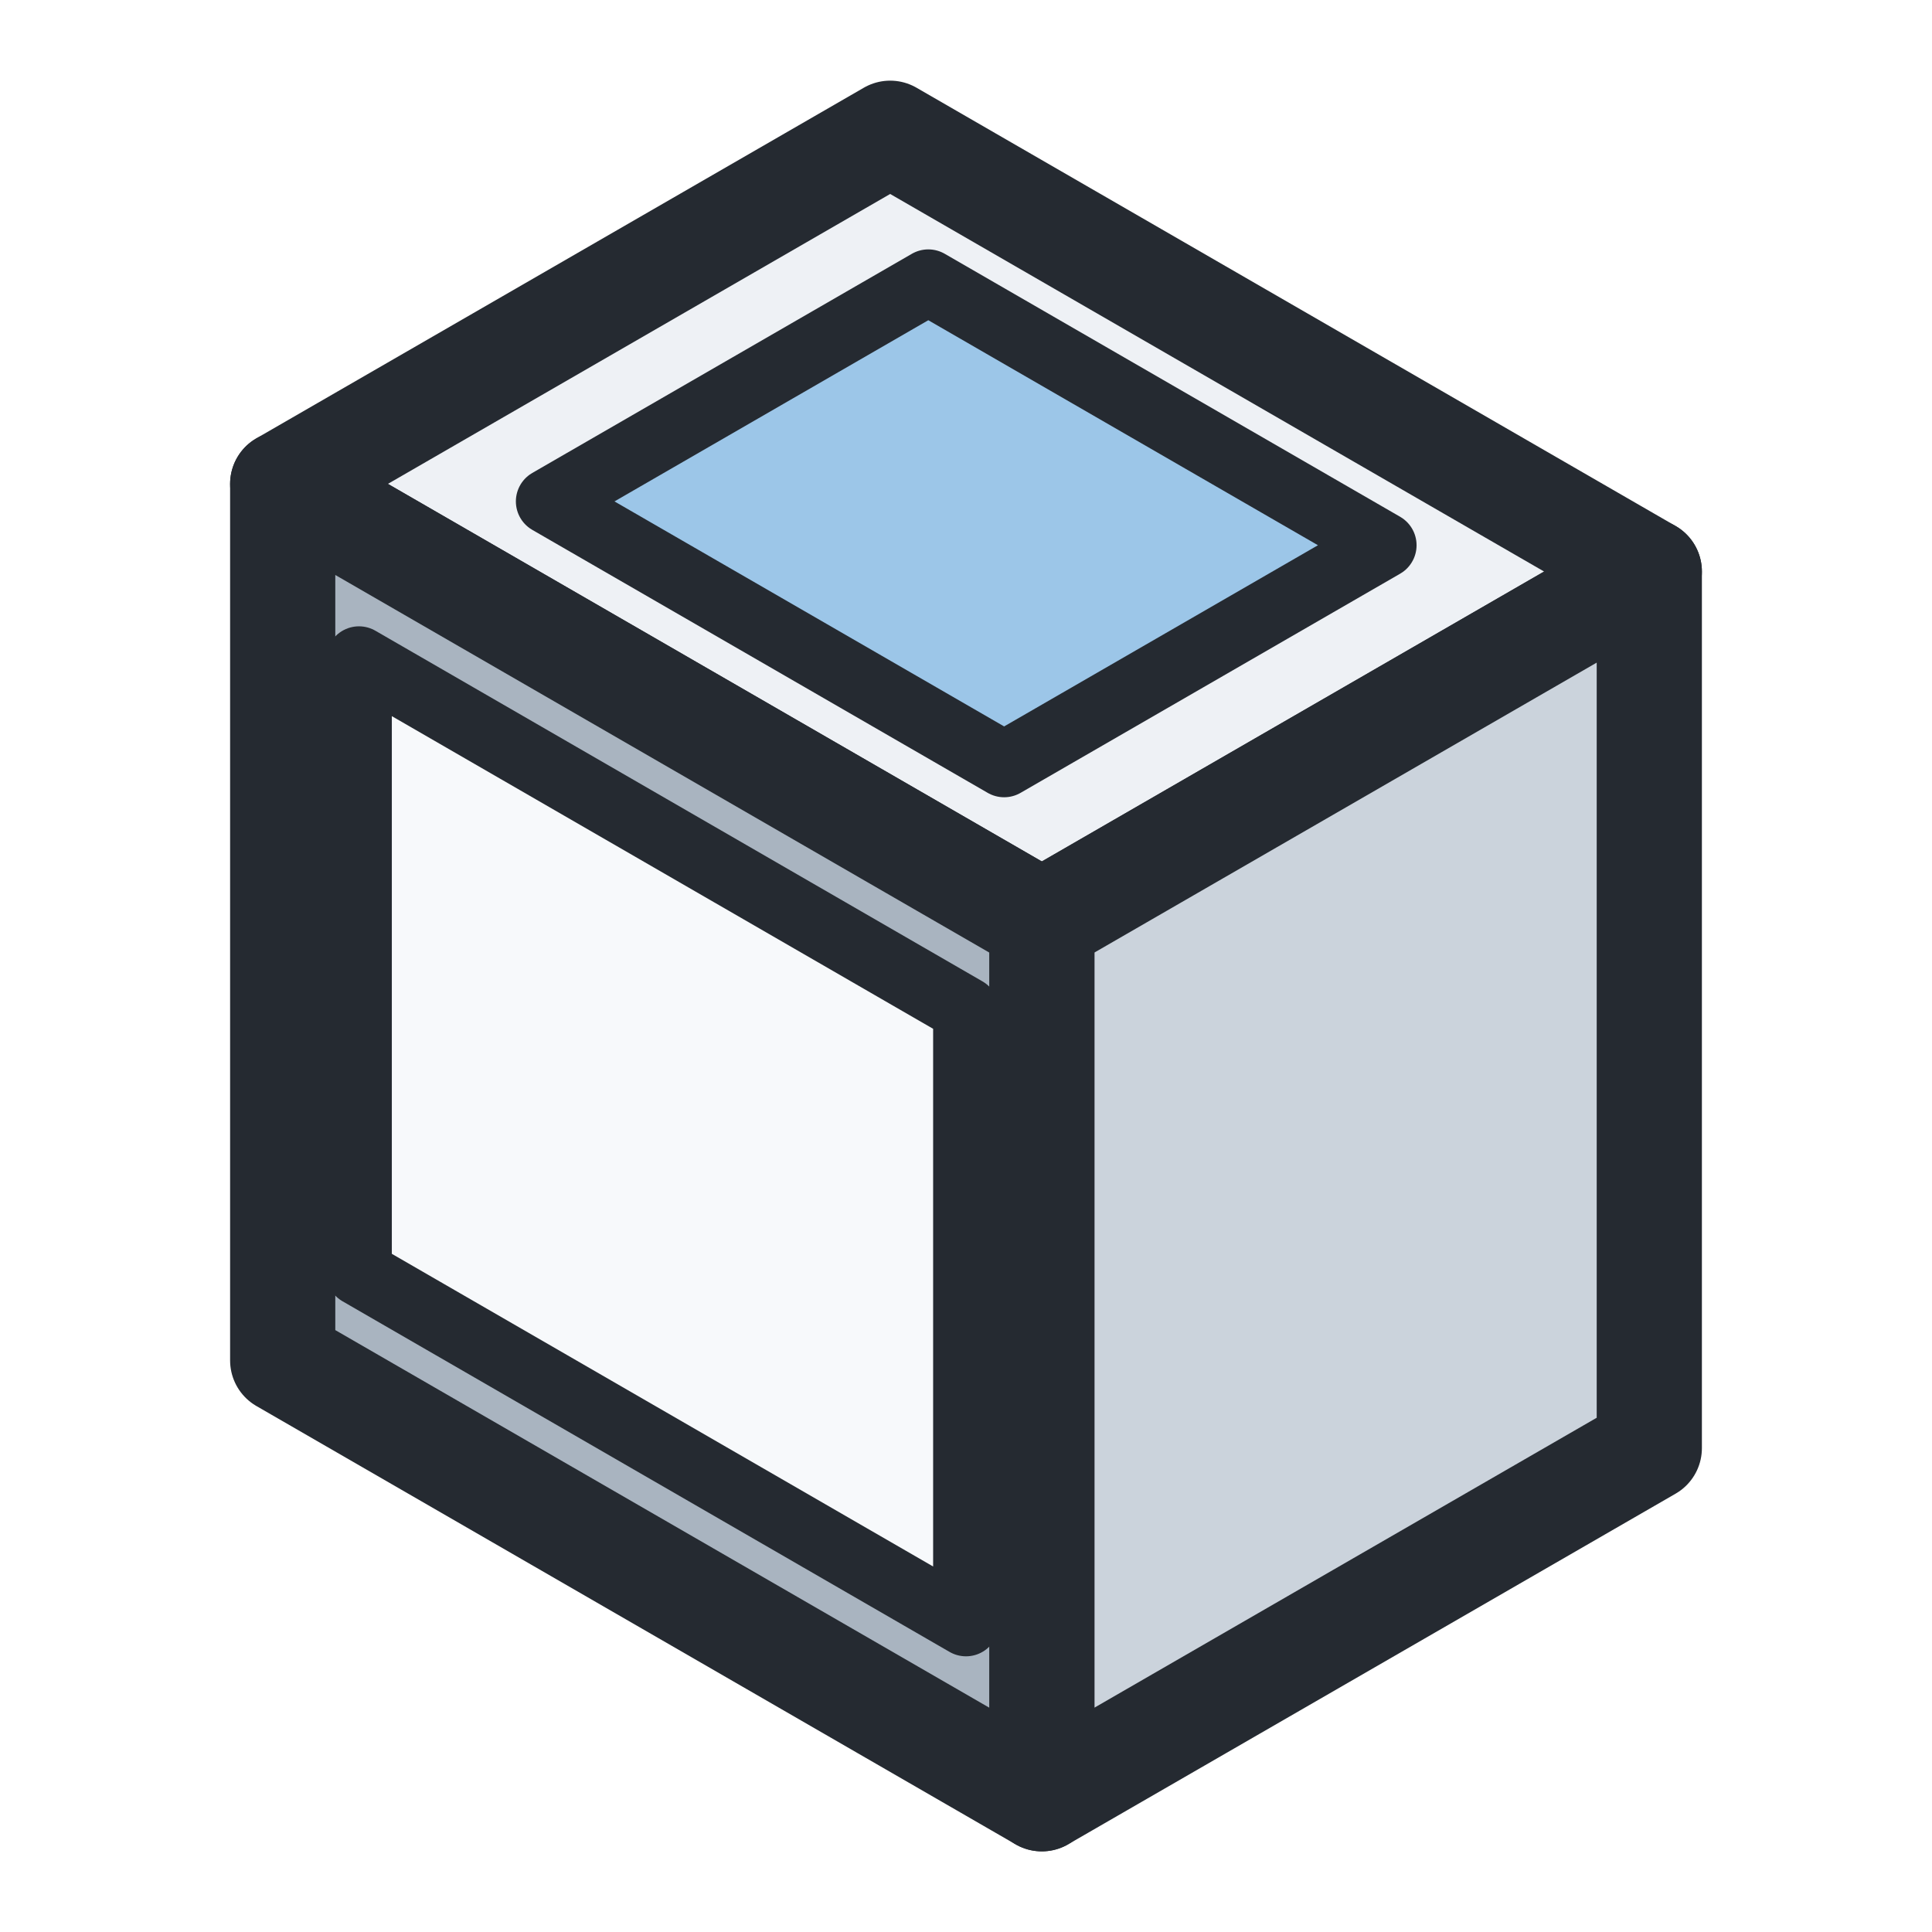
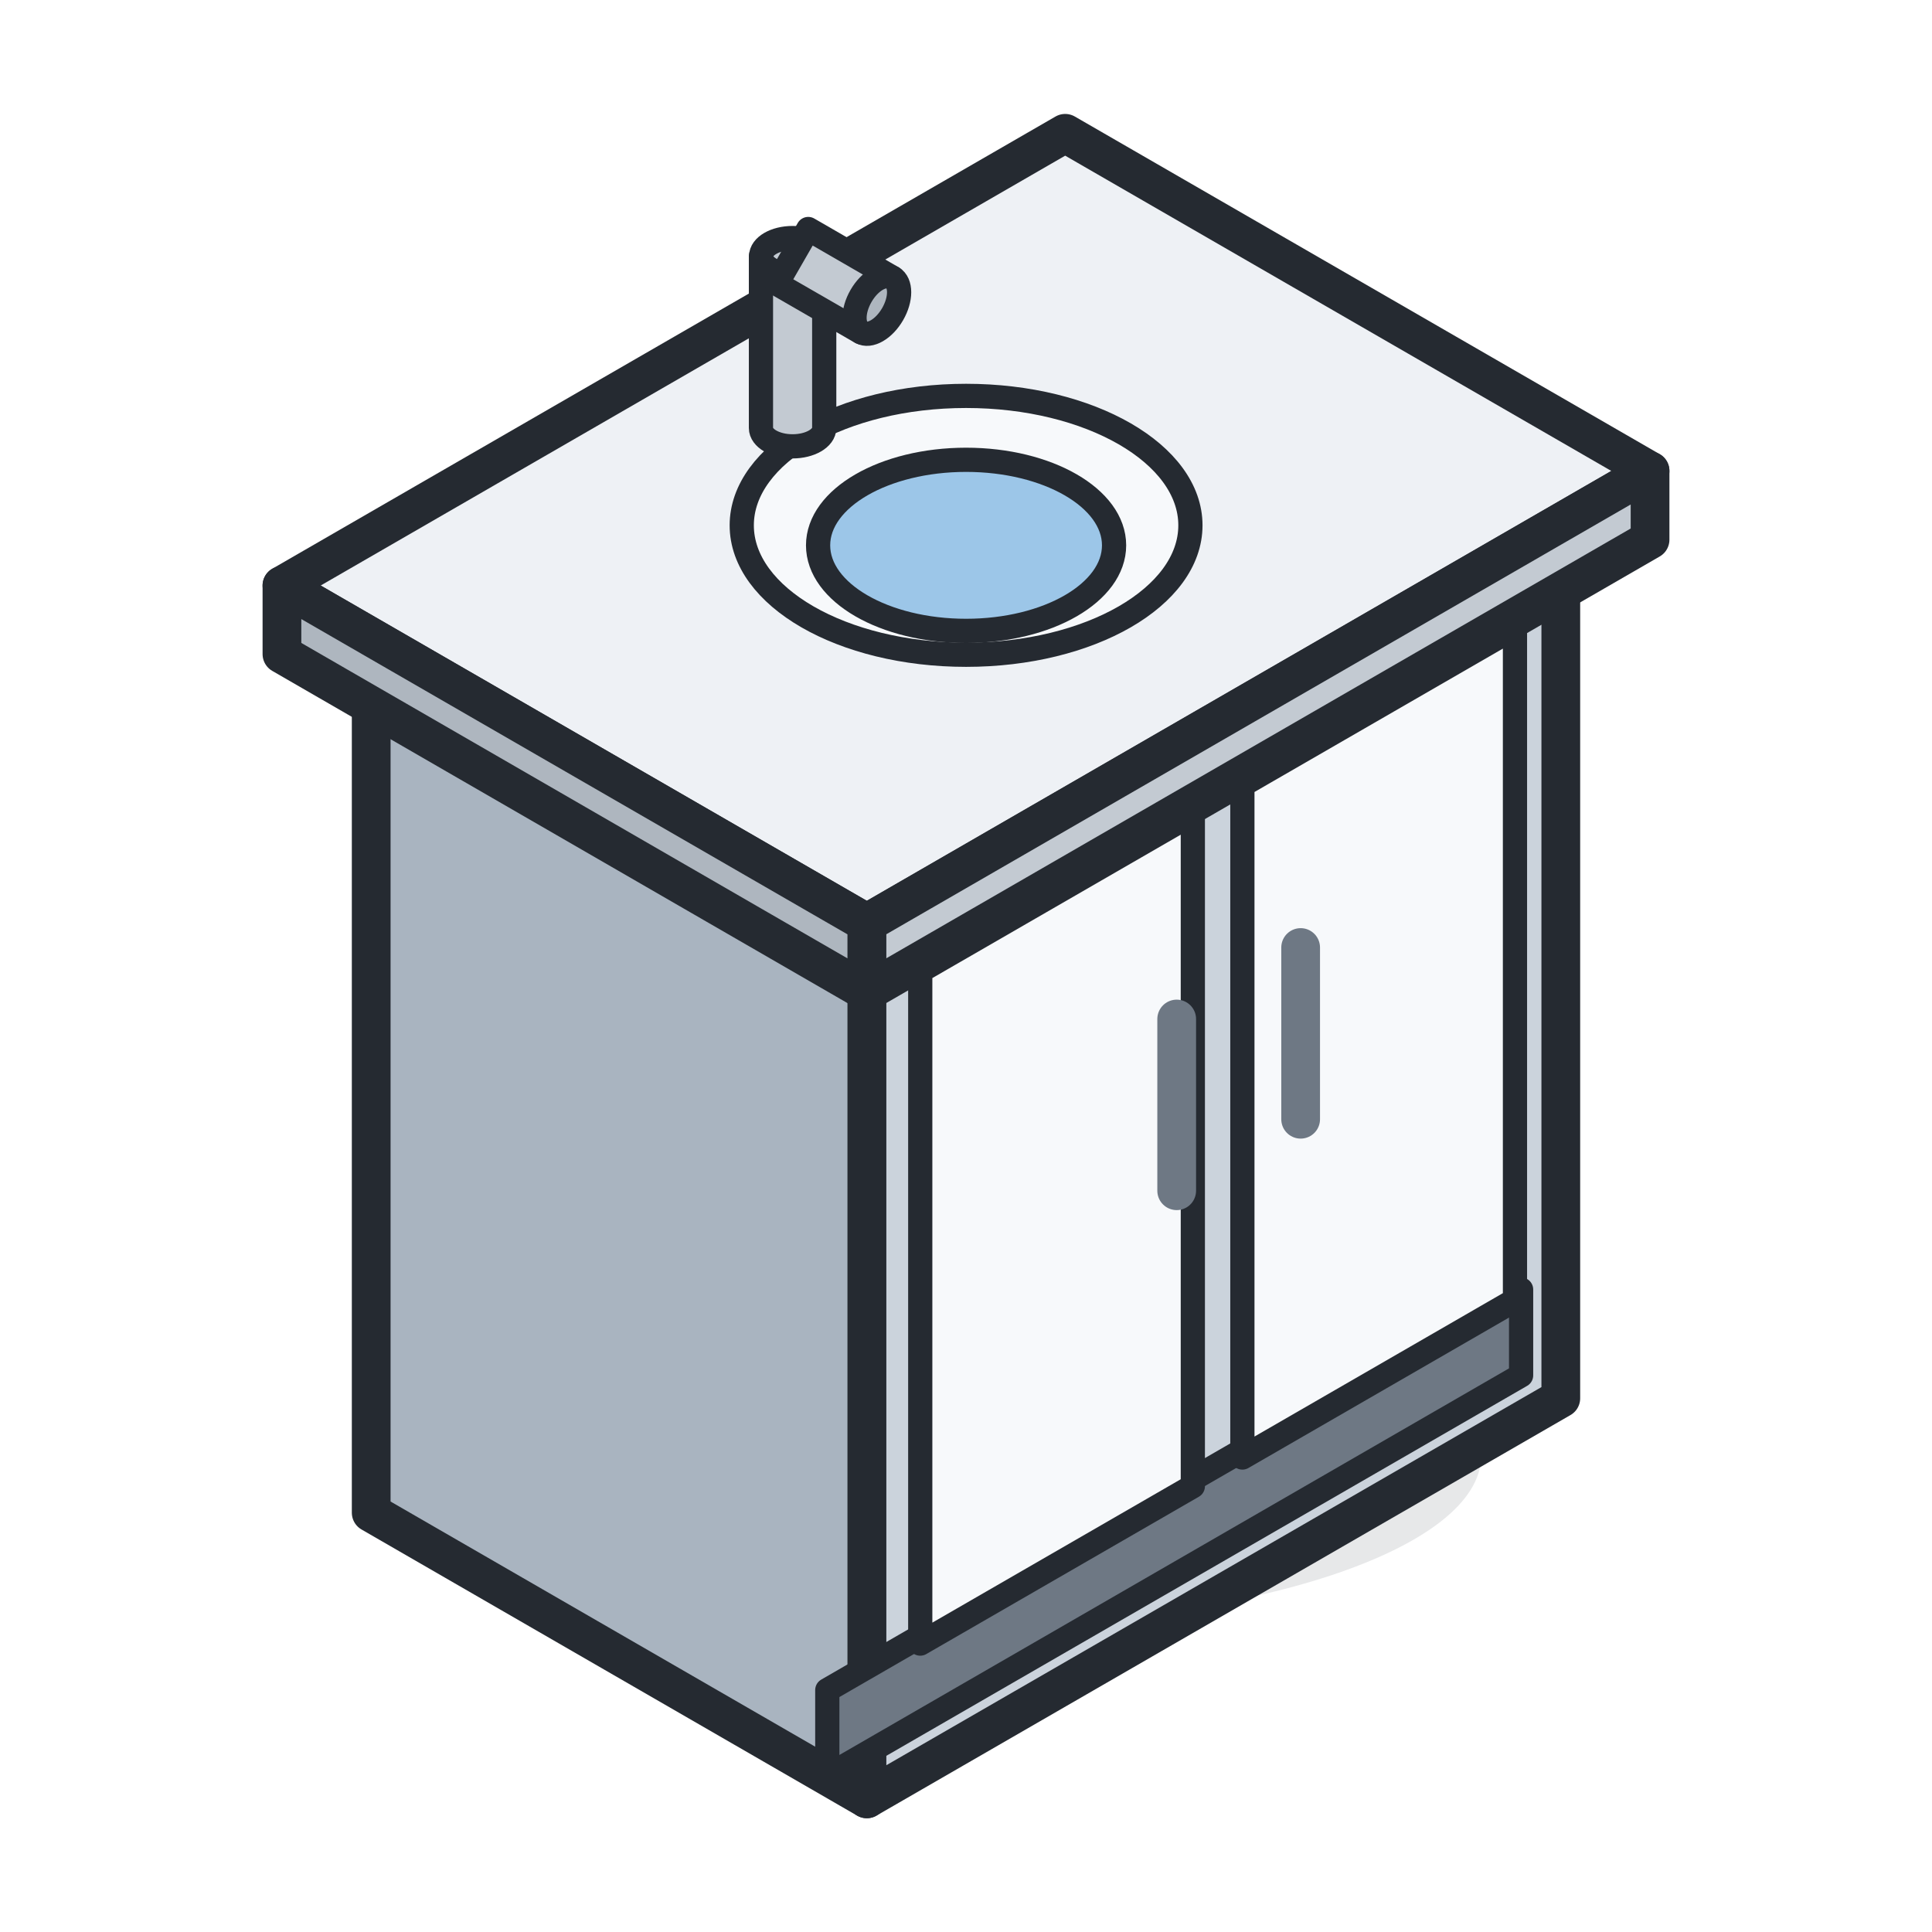
- <svg xmlns="http://www.w3.org/2000/svg" viewBox="-20.31 -23.04 44.08 44.08">
-   <ellipse cx="1.73" cy="9.00" rx="10.80" ry="5.40" fill="#0B1220" opacity="0.10" />
-   <polygon points="0.00,-20.00 17.32,-10.00 3.46,-2.00 -13.86,-12.00" fill="#EEF1F5" stroke="#252A31" stroke-width="2.4" stroke-linejoin="round" />
-   <polygon points="17.32,10.00 3.46,18.00 3.46,-2.00 17.32,-10.00" fill="#CBD3DC" stroke="#252A31" stroke-width="2.4" stroke-linejoin="round" />
-   <polygon points="-13.86,8.00 3.46,18.00 3.46,-2.00 -13.86,-12.00" fill="#A9B4C0" stroke="#252A31" stroke-width="2.4" stroke-linejoin="round" />
-   <polygon points="-12.12,6.00 1.73,14.00 1.73,0.00 -12.12,-8.00" fill="#F7F9FB" stroke="#252A31" stroke-width="1.5" stroke-linejoin="round" />
-   <polygon points="0.87,-16.60 11.26,-10.60 2.60,-5.60 -7.79,-11.60" fill="#9CC6E8" stroke="#252A31" stroke-width="1.5" stroke-linejoin="round" />
+ <svg xmlns="http://www.w3.org/2000/svg" viewBox="2.39 0.14 119.71 119.71">
+   <ellipse cx="62.25" cy="90.32" rx="31.92" ry="10.53" fill="#0B1220" opacity="0.1" />
+   <polygon points="99.10,86.78 56.10,111.60 56.10,58.40 99.10,33.58" fill="#CBD3DC" stroke="#252A31" stroke-width="2.4" stroke-linejoin="round" />
+   <polygon points="25.39,93.87 56.10,111.60 56.10,58.40 25.39,40.67" fill="#A9B4C0" stroke="#252A31" stroke-width="2.4" stroke-linejoin="round" />
+   <polygon points="96.64,85.36 53.65,110.18 53.65,104.86 96.64,80.04" fill="#6E7884" stroke="#252A31" stroke-width="1.5" stroke-linejoin="round" />
+   <polygon points="96.26,80.70 79.37,90.45 79.37,48.78 96.26,39.03" fill="#F7F9FB" stroke="#252A31" stroke-width="1.5" stroke-linejoin="round" />
+   <polygon points="76.30,92.23 59.41,101.98 59.41,60.31 76.30,50.56" fill="#F7F9FB" stroke="#252A31" stroke-width="1.5" stroke-linejoin="round" />
+   <line x1="82.98" y1="69.49" x2="82.98" y2="58.85" stroke="#6E7884" stroke-width="2.4" stroke-linecap="round" />
+   <line x1="75.30" y1="73.92" x2="75.30" y2="63.28" stroke="#6E7884" stroke-width="2.4" stroke-linecap="round" />
+   <polygon points="68.39,8.40 104.63,29.32 56.10,57.34 19.86,36.42" fill="#EEF1F5" stroke="#252A31" stroke-width="2.4" stroke-linejoin="round" />
+   <polygon points="104.63,33.58 56.10,61.60 56.10,57.34 104.63,29.32" fill="#C3CAD2" stroke="#252A31" stroke-width="2.4" stroke-linejoin="round" />
+   <polygon points="19.86,40.67 56.10,61.60 56.10,57.34 19.86,36.42" fill="#AEB6BF" stroke="#252A31" stroke-width="2.4" stroke-linejoin="round" />
+   <ellipse cx="62.25" cy="32.69" rx="13.90" ry="8.02" fill="#F7F9FB" stroke="#252A31" stroke-width="1.5" />
+   <ellipse cx="62.25" cy="33.93" rx="9.17" ry="5.30" fill="#9CC6E8" stroke="#252A31" stroke-width="1.5" />
+   <path d="M 49.54 16.02 L 49.54 26.66 A 1.95 1.13 0 0 0 53.46 26.66 L 53.46 16.02 A 1.95 1.13 0 0 1 49.54 16.02 Z" fill="#C3CAD2" stroke="#252A31" stroke-width="1.5" stroke-linejoin="round" />
+   <ellipse cx="51.50" cy="16.02" rx="1.95" ry="1.13" fill="#C3CAD2" stroke="#252A31" stroke-width="1.5" />
+   <polygon points="50.52,17.72 55.74,20.73 57.70,17.35 52.47,14.33" fill="#C3CAD2" stroke="#252A31" stroke-width="1.5" stroke-linejoin="round" />
+   <ellipse cx="56.72" cy="19.04" rx="1.95" ry="1.13" fill="#AEB6BF" stroke="#252A31" stroke-width="1.5" transform="rotate(120 56.72 19.04)" />
</svg>
